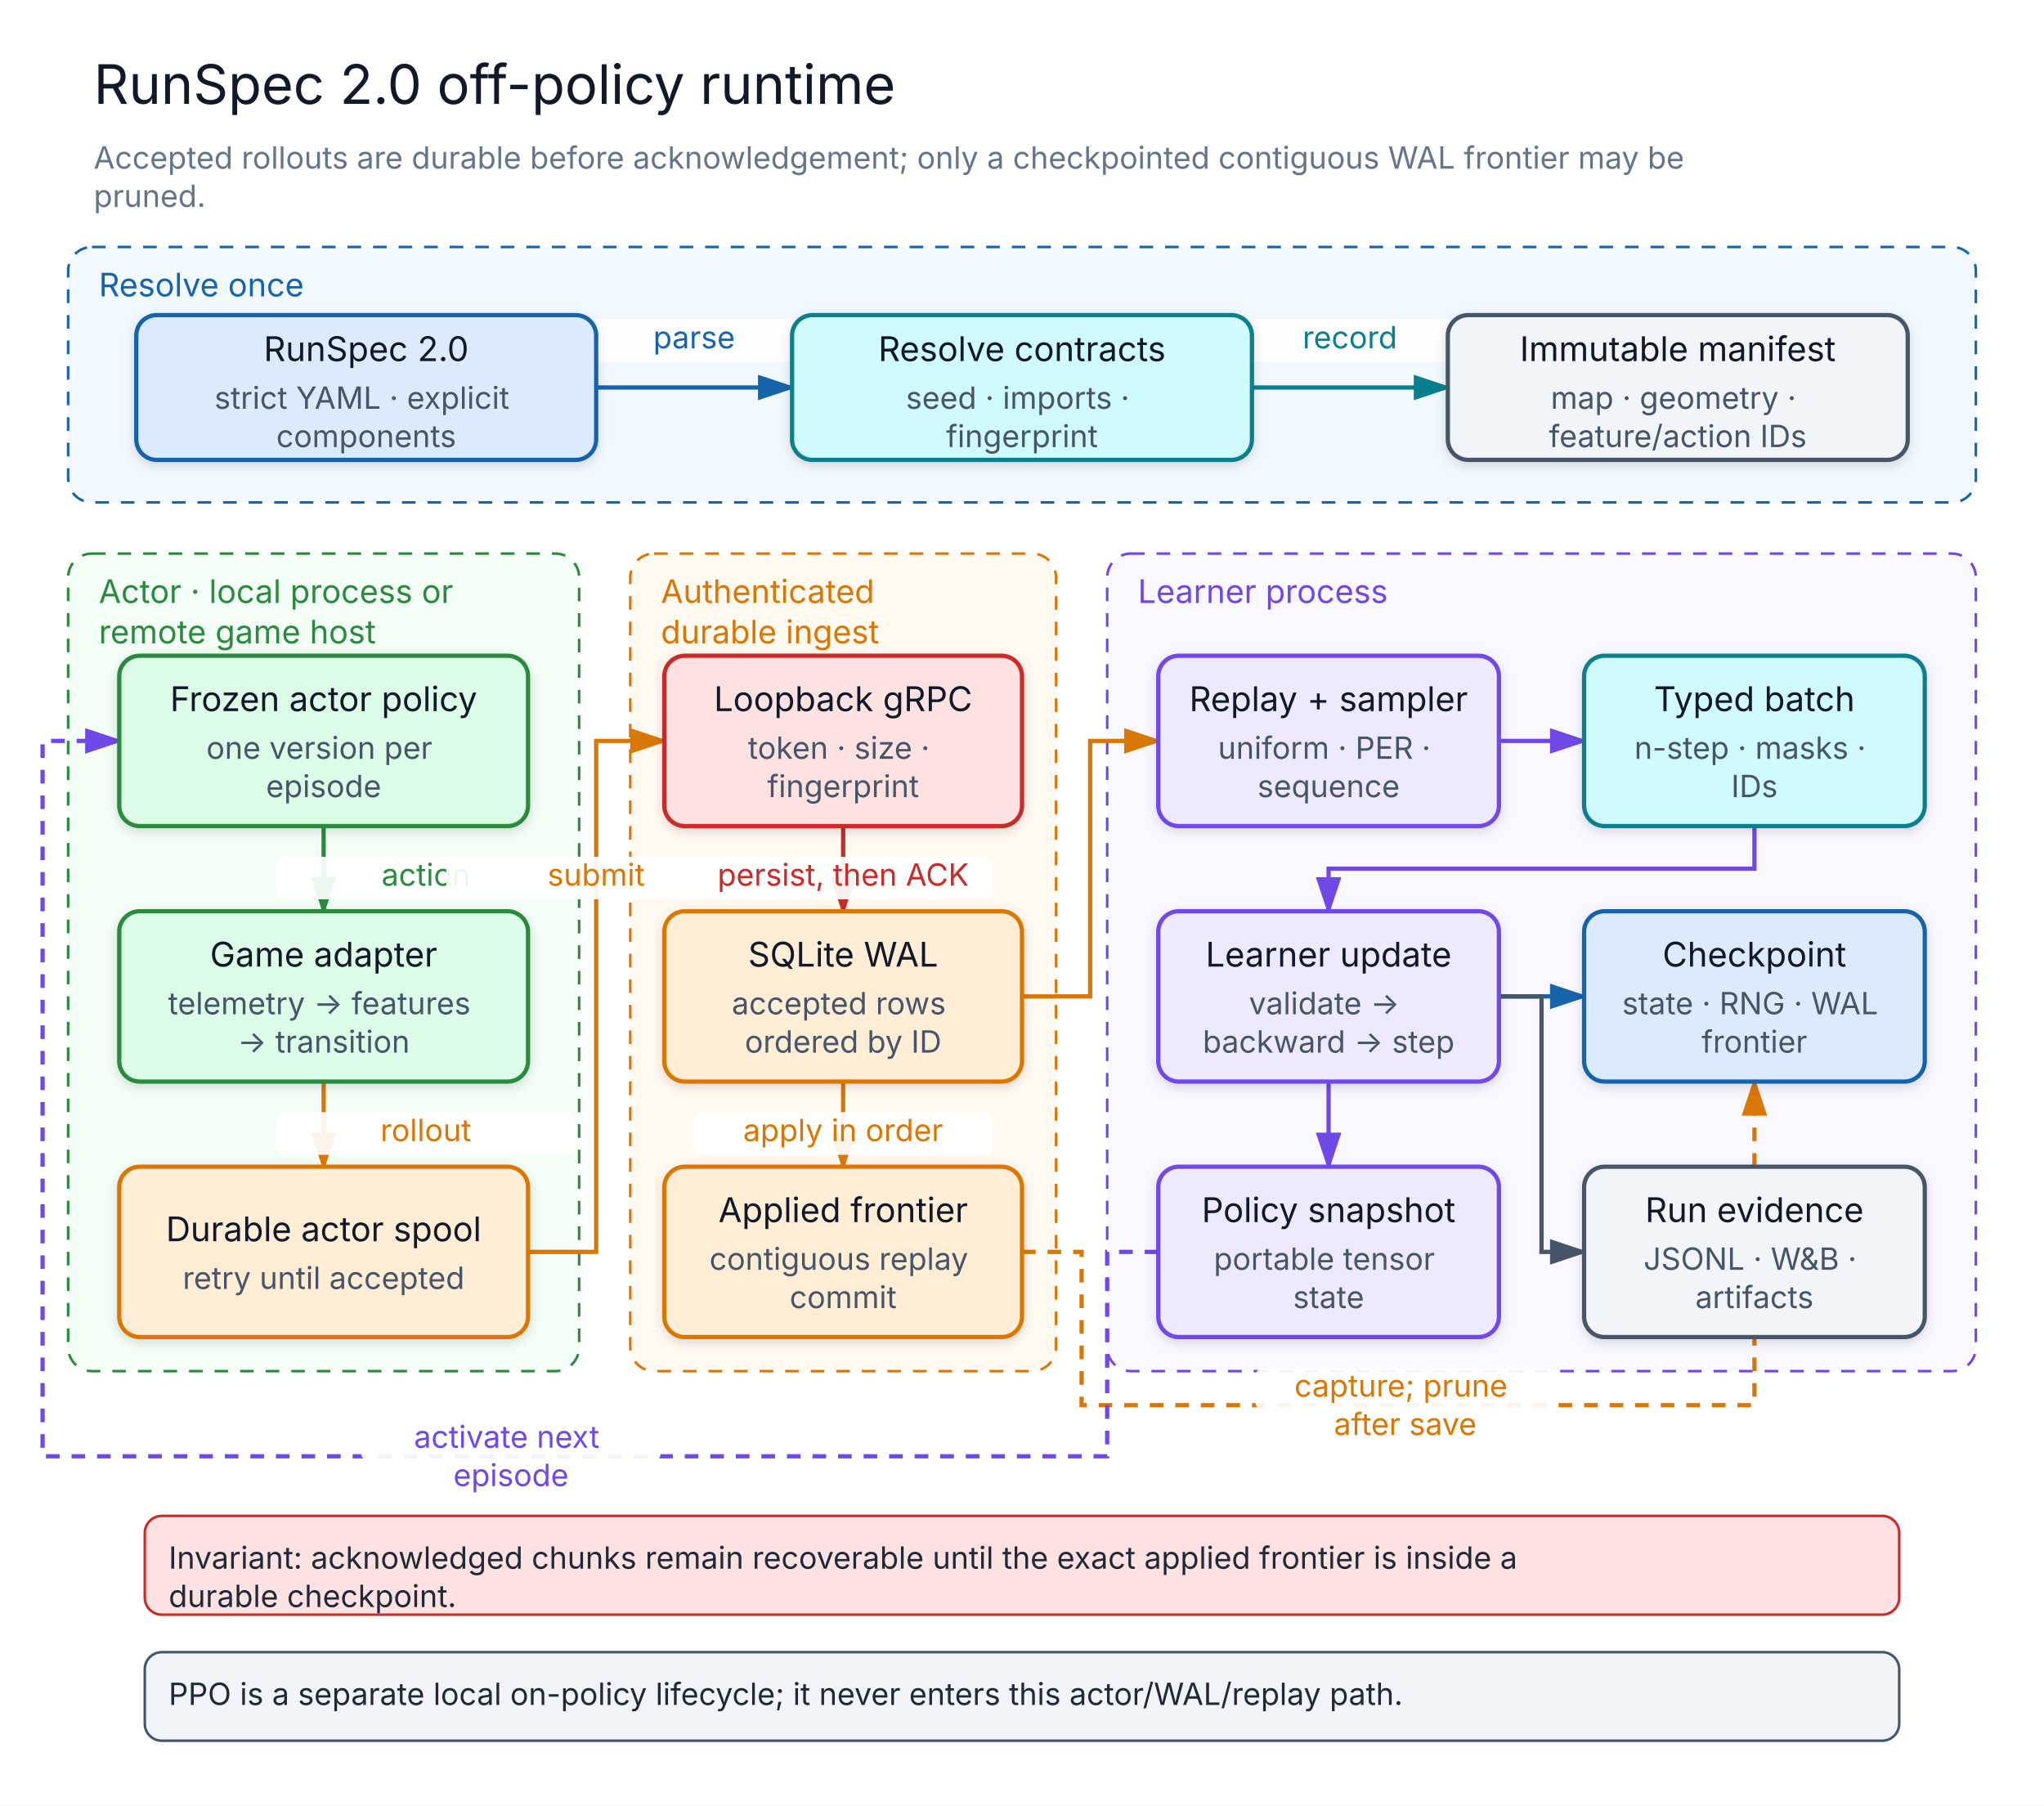
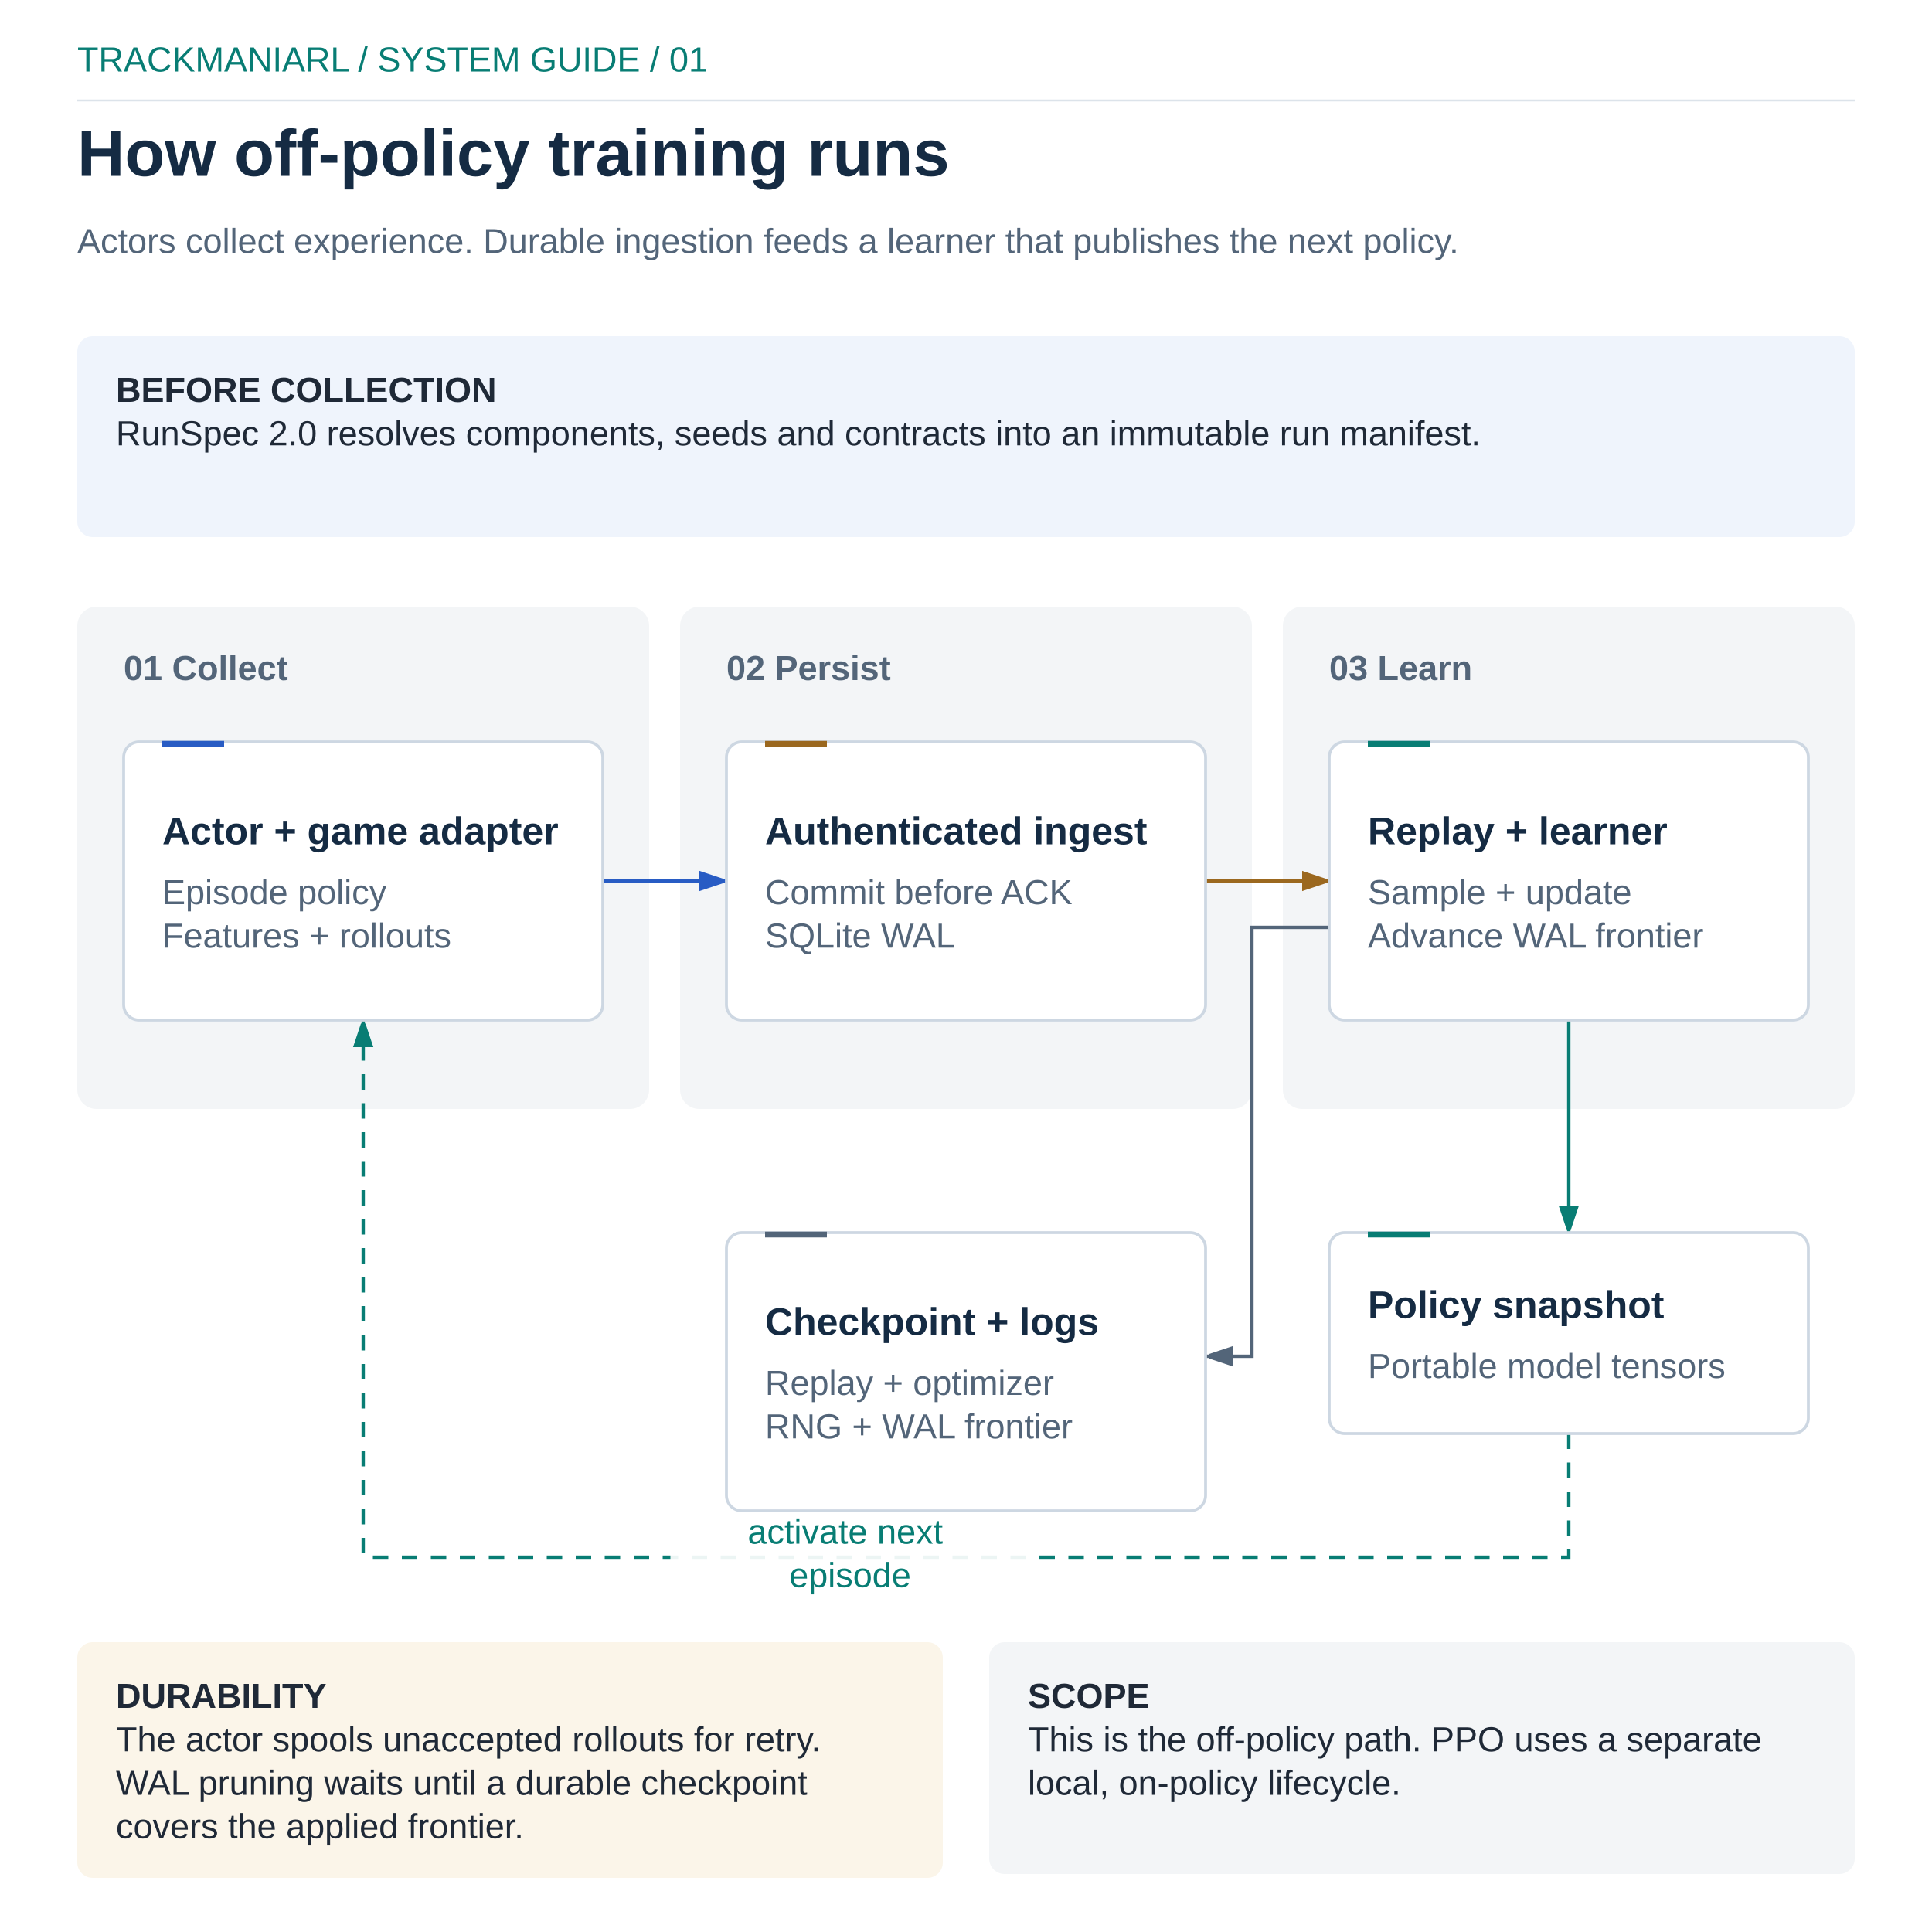
- <svg xmlns="http://www.w3.org/2000/svg" width="1200" height="1060" viewBox="0 0 1200 1060">
+ <svg xmlns="http://www.w3.org/2000/svg" width="1000" height="1000" viewBox="0 0 1000 1000">
  <defs>
-     <marker id="arrow" markerWidth="10" markerHeight="10" refX="8" refY="3" orient="auto">
+     <marker id="arrow" markerWidth="7" markerHeight="7" refX="8" refY="3" orient="auto">
      <path d="M0,0 L0,6 L9,3 z" fill="context-stroke" />
    </marker>
    <filter id="shadow" x="-20%" y="-20%" width="140%" height="140%">
      <feDropShadow dx="0" dy="2" stdDeviation="3" flood-opacity=".14" />
    </filter>
  </defs>
  <rect width="100%" height="100%" fill="#ffffff" />
-   <text x="55" y="61" text-anchor="start" font-family="Inter,Arial,sans-serif" font-size="32" fill="#111827">
-     <tspan x="55" dy="0">RunSpec 2.0 off-policy runtime</tspan>
+   <text x="40" y="37" text-anchor="start" font-family="Arial,Helvetica,sans-serif" font-size="18" fill="#087d74">
+     <tspan x="40" dy="0">TRACKMANIARL / SYSTEM GUIDE / 01</tspan>
  </text>
-   <text x="55" y="99" text-anchor="start" font-family="Inter,Arial,sans-serif" font-size="18" fill="#64748b">
-     <tspan x="55" dy="0">Accepted rollouts are durable before acknowledgement; only a checkpointed contiguous WAL frontier may be</tspan>
-     <tspan x="55" dy="22.5">pruned.</tspan>
+   <path d="M40,52 H960" stroke="#dce3ea" stroke-width="1" />
+   <text font-weight="600" x="40" y="91" text-anchor="start" font-family="Arial,Helvetica,sans-serif" font-size="34" fill="#152b43">
+     <tspan x="40" dy="0">How off-policy training runs</tspan>
  </text>
-   <rect x="40" y="145" width="1120" height="150" rx="14" fill="#dbeafe" fill-opacity=".35" stroke="#1864ab" stroke-width="1.5" stroke-dasharray="8 7" />
-   <text x="58" y="174" text-anchor="start" font-family="Inter,Arial,sans-serif" font-size="19" fill="#1864ab">
-     <tspan x="58" dy="0">Resolve once</tspan>
+   <text x="40" y="131" text-anchor="start" font-family="Arial,Helvetica,sans-serif" font-size="18" fill="#536579">
+     <tspan x="40" dy="0">Actors collect experience. Durable ingestion feeds a learner that publishes the next policy.</tspan>
  </text>
-   <rect x="40" y="325" width="300" height="480" rx="14" fill="#dcfce7" fill-opacity=".35" stroke="#2b8a3e" stroke-width="1.5" stroke-dasharray="8 7" />
-   <text x="58" y="354" text-anchor="start" font-family="Inter,Arial,sans-serif" font-size="19" fill="#2b8a3e">
-     <tspan x="58" dy="0">Actor · local process or</tspan>
-     <tspan x="58" dy="23.75">remote game host</tspan>
+   <rect x="40" y="314" width="296" height="260" rx="10" fill="#f3f5f7" stroke="none" />
+   <text font-weight="600" x="64" y="352" text-anchor="start" font-family="Arial,Helvetica,sans-serif" font-size="18" fill="#536579">
+     <tspan x="64" dy="0">01 Collect</tspan>
  </text>
-   <rect x="370" y="325" width="250" height="480" rx="14" fill="#ffedd5" fill-opacity=".35" stroke="#d97706" stroke-width="1.5" stroke-dasharray="8 7" />
-   <text x="388" y="354" text-anchor="start" font-family="Inter,Arial,sans-serif" font-size="19" fill="#d97706">
-     <tspan x="388" dy="0">Authenticated</tspan>
-     <tspan x="388" dy="23.75">durable ingest</tspan>
+   <rect x="352" y="314" width="296" height="260" rx="10" fill="#f3f5f7" stroke="none" />
+   <text font-weight="600" x="376" y="352" text-anchor="start" font-family="Arial,Helvetica,sans-serif" font-size="18" fill="#536579">
+     <tspan x="376" dy="0">02 Persist</tspan>
  </text>
-   <rect x="650" y="325" width="510" height="480" rx="14" fill="#ede9fe" fill-opacity=".35" stroke="#7048e8" stroke-width="1.5" stroke-dasharray="8 7" />
-   <text x="668" y="354" text-anchor="start" font-family="Inter,Arial,sans-serif" font-size="19" fill="#7048e8">
-     <tspan x="668" dy="0">Learner process</tspan>
+   <rect x="664" y="314" width="296" height="260" rx="10" fill="#f3f5f7" stroke="none" />
+   <text font-weight="600" x="688" y="352" text-anchor="start" font-family="Arial,Helvetica,sans-serif" font-size="18" fill="#536579">
+     <tspan x="688" dy="0">03 Learn</tspan>
  </text>
-   <polyline points="350,227.5 465,227.5" fill="none" stroke="#1864ab" stroke-width="2.5" marker-end="url(#arrow)" />
-   <rect x="319.5" y="187.5" width="176" height="25" rx="5" fill="#ffffff" fill-opacity=".92" />
-   <text x="407.5" y="204.5" text-anchor="middle" font-family="Inter,Arial,sans-serif" font-size="18" fill="#1864ab">
-     <tspan x="407.5" dy="0">parse</tspan>
-   </text>
-   <polyline points="735,227.5 850,227.5" fill="none" stroke="#087f8c" stroke-width="2.5" marker-end="url(#arrow)" />
-   <rect x="704.5" y="187.5" width="176" height="25" rx="5" fill="#ffffff" fill-opacity=".92" />
-   <text x="792.5" y="204.5" text-anchor="middle" font-family="Inter,Arial,sans-serif" font-size="18" fill="#087f8c">
-     <tspan x="792.5" dy="0">record</tspan>
-   </text>
-   <polyline points="190,485 190,535" fill="none" stroke="#2b8a3e" stroke-width="2.5" marker-end="url(#arrow)" />
-   <rect x="162" y="503" width="176" height="25" rx="5" fill="#ffffff" fill-opacity=".92" />
-   <text x="250.0" y="520" text-anchor="middle" font-family="Inter,Arial,sans-serif" font-size="18" fill="#2b8a3e">
-     <tspan x="250.0" dy="0">action</tspan>
-   </text>
-   <polyline points="190,635 190,685" fill="none" stroke="#d97706" stroke-width="2.5" marker-end="url(#arrow)" />
-   <rect x="162" y="653" width="176" height="25" rx="5" fill="#ffffff" fill-opacity=".92" />
-   <text x="250.0" y="670" text-anchor="middle" font-family="Inter,Arial,sans-serif" font-size="18" fill="#d97706">
-     <tspan x="250.0" dy="0">rollout</tspan>
-   </text>
-   <polyline points="310,735 350,735 350,435 390,435" fill="none" stroke="#d97706" stroke-width="2.5" marker-end="url(#arrow)" />
-   <rect x="262" y="503" width="176" height="25" rx="5" fill="#ffffff" fill-opacity=".92" />
-   <text x="350.0" y="520" text-anchor="middle" font-family="Inter,Arial,sans-serif" font-size="18" fill="#d97706">
-     <tspan x="350.0" dy="0">submit</tspan>
-   </text>
-   <polyline points="495,485 495,535" fill="none" stroke="#c92a2a" stroke-width="2.5" marker-end="url(#arrow)" />
-   <rect x="407" y="503" width="176" height="25" rx="5" fill="#ffffff" fill-opacity=".92" />
-   <text x="495.0" y="520" text-anchor="middle" font-family="Inter,Arial,sans-serif" font-size="18" fill="#c92a2a">
-     <tspan x="495.0" dy="0">persist, then ACK</tspan>
-   </text>
-   <polyline points="495,635 495,685" fill="none" stroke="#d97706" stroke-width="2.5" marker-end="url(#arrow)" />
-   <rect x="407" y="653" width="176" height="25" rx="5" fill="#ffffff" fill-opacity=".92" />
-   <text x="495.0" y="670" text-anchor="middle" font-family="Inter,Arial,sans-serif" font-size="18" fill="#d97706">
-     <tspan x="495.0" dy="0">apply in order</tspan>
-   </text>
-   <polyline points="600,585 640,585 640,435 680,435" fill="none" stroke="#d97706" stroke-width="2.5" marker-end="url(#arrow)" />
-   <polyline points="880,435.0 930,435.0" fill="none" stroke="#7048e8" stroke-width="2.5" marker-end="url(#arrow)" />
-   <polyline points="1030,485 1030,510 780,510 780,535" fill="none" stroke="#7048e8" stroke-width="2.5" marker-end="url(#arrow)" />
-   <polyline points="880,585.0 930,585.0" fill="none" stroke="#1864ab" stroke-width="2.5" marker-end="url(#arrow)" />
-   <polyline points="600,735 635,735 635,825 1030,825 1030,635" fill="none" stroke="#d97706" stroke-width="2.5" stroke-dasharray="8 7" marker-end="url(#arrow)" />
-   <rect x="737" y="803" width="176" height="25" rx="5" fill="#ffffff" fill-opacity=".92" />
-   <text x="825.0" y="820" text-anchor="middle" font-family="Inter,Arial,sans-serif" font-size="18" fill="#d97706">
-     <tspan x="825.0" dy="0">capture; prune</tspan>
-     <tspan x="825.0" dy="22.5">after save</tspan>
-   </text>
-   <polyline points="780,635 780,685" fill="none" stroke="#7048e8" stroke-width="2.5" marker-end="url(#arrow)" />
-   <polyline points="880,585 905,585 905,735 930,735" fill="none" stroke="#475569" stroke-width="2.5" marker-end="url(#arrow)" />
-   <polyline points="680,735 650,735 650,855 25,855 25,435 70,435" fill="none" stroke="#7048e8" stroke-width="2.5" stroke-dasharray="8 7" marker-end="url(#arrow)" />
-   <rect x="212" y="833" width="176" height="25" rx="5" fill="#ffffff" fill-opacity=".92" />
-   <text x="300.0" y="850" text-anchor="middle" font-family="Inter,Arial,sans-serif" font-size="18" fill="#7048e8">
-     <tspan x="300.0" dy="0">activate next</tspan>
-     <tspan x="300.0" dy="22.5">episode</tspan>
-   </text>
-   <rect x="80" y="185" width="270" height="85" rx="12" fill="#dbeafe" stroke="#1864ab" stroke-width="2.5" filter="url(#shadow)" />
-   <text x="215.0" y="212" text-anchor="middle" font-family="Inter,Arial,sans-serif" font-size="20" fill="#111827">
-     <tspan x="215.0" dy="0">RunSpec 2.0</tspan>
-   </text>
-   <text x="215.0" y="240" text-anchor="middle" font-family="Inter,Arial,sans-serif" font-size="18" fill="#475569">
-     <tspan x="215.0" dy="0">strict YAML · explicit</tspan>
-     <tspan x="215.0" dy="22.5">components</tspan>
-   </text>
-   <rect x="465" y="185" width="270" height="85" rx="12" fill="#cffafe" stroke="#087f8c" stroke-width="2.5" filter="url(#shadow)" />
-   <text x="600.0" y="212" text-anchor="middle" font-family="Inter,Arial,sans-serif" font-size="20" fill="#111827">
-     <tspan x="600.0" dy="0">Resolve contracts</tspan>
-   </text>
-   <text x="600.0" y="240" text-anchor="middle" font-family="Inter,Arial,sans-serif" font-size="18" fill="#475569">
-     <tspan x="600.0" dy="0">seed · imports ·</tspan>
-     <tspan x="600.0" dy="22.5">fingerprint</tspan>
-   </text>
-   <rect x="850" y="185" width="270" height="85" rx="12" fill="#f1f5f9" stroke="#475569" stroke-width="2.5" filter="url(#shadow)" />
-   <text x="985.0" y="212" text-anchor="middle" font-family="Inter,Arial,sans-serif" font-size="20" fill="#111827">
-     <tspan x="985.0" dy="0">Immutable manifest</tspan>
-   </text>
-   <text x="985.0" y="240" text-anchor="middle" font-family="Inter,Arial,sans-serif" font-size="18" fill="#475569">
-     <tspan x="985.0" dy="0">map · geometry ·</tspan>
-     <tspan x="985.0" dy="22.5">feature/action IDs</tspan>
-   </text>
-   <rect x="70" y="385" width="240" height="100" rx="12" fill="#dcfce7" stroke="#2b8a3e" stroke-width="2.5" filter="url(#shadow)" />
-   <text x="190.0" y="417.5" text-anchor="middle" font-family="Inter,Arial,sans-serif" font-size="20" fill="#111827">
-     <tspan x="190.0" dy="0">Frozen actor policy</tspan>
-   </text>
-   <text x="190.0" y="445.5" text-anchor="middle" font-family="Inter,Arial,sans-serif" font-size="18" fill="#475569">
-     <tspan x="190.0" dy="0">one version per</tspan>
-     <tspan x="190.0" dy="22.5">episode</tspan>
-   </text>
-   <rect x="70" y="535" width="240" height="100" rx="12" fill="#dcfce7" stroke="#2b8a3e" stroke-width="2.5" filter="url(#shadow)" />
-   <text x="190.0" y="567.5" text-anchor="middle" font-family="Inter,Arial,sans-serif" font-size="20" fill="#111827">
-     <tspan x="190.0" dy="0">Game adapter</tspan>
-   </text>
-   <text x="190.0" y="595.5" text-anchor="middle" font-family="Inter,Arial,sans-serif" font-size="18" fill="#475569">
-     <tspan x="190.0" dy="0">telemetry → features</tspan>
-     <tspan x="190.0" dy="22.5">→ transition</tspan>
-   </text>
-   <rect x="70" y="685" width="240" height="100" rx="12" fill="#ffedd5" stroke="#d97706" stroke-width="2.5" filter="url(#shadow)" />
-   <text x="190.0" y="728.75" text-anchor="middle" font-family="Inter,Arial,sans-serif" font-size="20" fill="#111827">
-     <tspan x="190.0" dy="0">Durable actor spool</tspan>
-   </text>
-   <text x="190.0" y="756.75" text-anchor="middle" font-family="Inter,Arial,sans-serif" font-size="18" fill="#475569">
-     <tspan x="190.0" dy="0">retry until accepted</tspan>
-   </text>
-   <rect x="390" y="385" width="210" height="100" rx="12" fill="#fee2e2" stroke="#c92a2a" stroke-width="2.5" filter="url(#shadow)" />
-   <text x="495.0" y="417.5" text-anchor="middle" font-family="Inter,Arial,sans-serif" font-size="20" fill="#111827">
-     <tspan x="495.0" dy="0">Loopback gRPC</tspan>
-   </text>
-   <text x="495.0" y="445.5" text-anchor="middle" font-family="Inter,Arial,sans-serif" font-size="18" fill="#475569">
-     <tspan x="495.0" dy="0">token · size ·</tspan>
-     <tspan x="495.0" dy="22.5">fingerprint</tspan>
-   </text>
-   <rect x="390" y="535" width="210" height="100" rx="12" fill="#ffedd5" stroke="#d97706" stroke-width="2.5" filter="url(#shadow)" />
-   <text x="495.0" y="567.5" text-anchor="middle" font-family="Inter,Arial,sans-serif" font-size="20" fill="#111827">
-     <tspan x="495.0" dy="0">SQLite WAL</tspan>
-   </text>
-   <text x="495.0" y="595.5" text-anchor="middle" font-family="Inter,Arial,sans-serif" font-size="18" fill="#475569">
-     <tspan x="495.0" dy="0">accepted rows</tspan>
-     <tspan x="495.0" dy="22.5">ordered by ID</tspan>
-   </text>
-   <rect x="390" y="685" width="210" height="100" rx="12" fill="#ffedd5" stroke="#d97706" stroke-width="2.5" filter="url(#shadow)" />
-   <text x="495.0" y="717.5" text-anchor="middle" font-family="Inter,Arial,sans-serif" font-size="20" fill="#111827">
-     <tspan x="495.0" dy="0">Applied frontier</tspan>
-   </text>
-   <text x="495.0" y="745.5" text-anchor="middle" font-family="Inter,Arial,sans-serif" font-size="18" fill="#475569">
-     <tspan x="495.0" dy="0">contiguous replay</tspan>
-     <tspan x="495.0" dy="22.5">commit</tspan>
-   </text>
-   <rect x="680" y="385" width="200" height="100" rx="12" fill="#ede9fe" stroke="#7048e8" stroke-width="2.5" filter="url(#shadow)" />
-   <text x="780.0" y="417.5" text-anchor="middle" font-family="Inter,Arial,sans-serif" font-size="20" fill="#111827">
-     <tspan x="780.0" dy="0">Replay + sampler</tspan>
-   </text>
-   <text x="780.0" y="445.5" text-anchor="middle" font-family="Inter,Arial,sans-serif" font-size="18" fill="#475569">
-     <tspan x="780.0" dy="0">uniform · PER ·</tspan>
-     <tspan x="780.0" dy="22.5">sequence</tspan>
-   </text>
-   <rect x="930" y="385" width="200" height="100" rx="12" fill="#cffafe" stroke="#087f8c" stroke-width="2.5" filter="url(#shadow)" />
-   <text x="1030.0" y="417.5" text-anchor="middle" font-family="Inter,Arial,sans-serif" font-size="20" fill="#111827">
-     <tspan x="1030.0" dy="0">Typed batch</tspan>
-   </text>
-   <text x="1030.0" y="445.5" text-anchor="middle" font-family="Inter,Arial,sans-serif" font-size="18" fill="#475569">
-     <tspan x="1030.0" dy="0">n-step · masks ·</tspan>
-     <tspan x="1030.0" dy="22.5">IDs</tspan>
-   </text>
-   <rect x="680" y="535" width="200" height="100" rx="12" fill="#ede9fe" stroke="#7048e8" stroke-width="2.5" filter="url(#shadow)" />
-   <text x="780.0" y="567.5" text-anchor="middle" font-family="Inter,Arial,sans-serif" font-size="20" fill="#111827">
-     <tspan x="780.0" dy="0">Learner update</tspan>
-   </text>
-   <text x="780.0" y="595.5" text-anchor="middle" font-family="Inter,Arial,sans-serif" font-size="18" fill="#475569">
-     <tspan x="780.0" dy="0">validate →</tspan>
-     <tspan x="780.0" dy="22.5">backward → step</tspan>
-   </text>
-   <rect x="930" y="535" width="200" height="100" rx="12" fill="#dbeafe" stroke="#1864ab" stroke-width="2.5" filter="url(#shadow)" />
-   <text x="1030.0" y="567.5" text-anchor="middle" font-family="Inter,Arial,sans-serif" font-size="20" fill="#111827">
-     <tspan x="1030.0" dy="0">Checkpoint</tspan>
-   </text>
-   <text x="1030.0" y="595.5" text-anchor="middle" font-family="Inter,Arial,sans-serif" font-size="18" fill="#475569">
-     <tspan x="1030.0" dy="0">state · RNG · WAL</tspan>
-     <tspan x="1030.0" dy="22.5">frontier</tspan>
-   </text>
-   <rect x="680" y="685" width="200" height="100" rx="12" fill="#ede9fe" stroke="#7048e8" stroke-width="2.5" filter="url(#shadow)" />
-   <text x="780.0" y="717.5" text-anchor="middle" font-family="Inter,Arial,sans-serif" font-size="20" fill="#111827">
-     <tspan x="780.0" dy="0">Policy snapshot</tspan>
-   </text>
-   <text x="780.0" y="745.5" text-anchor="middle" font-family="Inter,Arial,sans-serif" font-size="18" fill="#475569">
-     <tspan x="780.0" dy="0">portable tensor</tspan>
-     <tspan x="780.0" dy="22.5">state</tspan>
-   </text>
-   <rect x="930" y="685" width="200" height="100" rx="12" fill="#f1f5f9" stroke="#475569" stroke-width="2.5" filter="url(#shadow)" />
-   <text x="1030.0" y="717.5" text-anchor="middle" font-family="Inter,Arial,sans-serif" font-size="20" fill="#111827">
-     <tspan x="1030.0" dy="0">Run evidence</tspan>
-   </text>
-   <text x="1030.0" y="745.5" text-anchor="middle" font-family="Inter,Arial,sans-serif" font-size="18" fill="#475569">
-     <tspan x="1030.0" dy="0">JSONL · W&amp;B ·</tspan>
-     <tspan x="1030.0" dy="22.5">artifacts</tspan>
-   </text>
-   <rect x="85" y="890" width="1030" height="58" rx="10" fill="#fee2e2" stroke="#c92a2a" stroke-width="1.5" />
-   <text x="99" y="921" text-anchor="start" font-family="Inter,Arial,sans-serif" font-size="18" fill="#1f2937">
-     <tspan x="99" dy="0">Invariant: acknowledged chunks remain recoverable until the exact applied frontier is inside a</tspan>
-     <tspan x="99" dy="22.5">durable checkpoint.</tspan>
-   </text>
-   <rect x="85" y="970" width="1030" height="52" rx="10" fill="#f1f5f9" stroke="#475569" stroke-width="1.5" />
-   <text x="99" y="1001" text-anchor="start" font-family="Inter,Arial,sans-serif" font-size="18" fill="#1f2937">
-     <tspan x="99" dy="0">PPO is a separate local on-policy lifecycle; it never enters this actor/WAL/replay path.</tspan>
-   </text>
+   <g data-edge="e-actor-wal">
+     <polyline points="312,456.0 376,456.0" fill="none" stroke="#285cc4" stroke-width="1.75" marker-end="url(#arrow)" />
+   </g>
+   <g data-edge="e-wal-learner">
+     <polyline points="624,456.0 688,456.0" fill="none" stroke="#9b681f" stroke-width="1.75" marker-end="url(#arrow)" />
+   </g>
+   <g data-edge="e-learner-snapshot">
+     <polyline points="812.0,528 812.0,638" fill="none" stroke="#087d74" stroke-width="1.75" marker-end="url(#arrow)" />
+   </g>
+   <g data-edge="e-learner-evidence">
+     <polyline points="688,480 648,480 648,702 624,702" fill="none" stroke="#536579" stroke-width="1.75" marker-end="url(#arrow)" />
+   </g>
+   <g data-edge="e-snapshot-actor">
+     <polyline points="812,742 812,806 188,806 188,528" fill="none" stroke="#087d74" stroke-width="1.75" stroke-dasharray="8 7" marker-end="url(#arrow)" />
+     <rect x="347.0" y="780" width="186" height="51.0" rx="5" fill="#ffffff" fill-opacity=".92" />
+     <text x="440.0" y="799" text-anchor="middle" font-family="Arial,Helvetica,sans-serif" font-size="18" fill="#087d74">
+       <tspan x="440.0" dy="0">activate next</tspan>
+       <tspan x="440.0" dy="22.5">episode</tspan>
+     </text>
+   </g>
+   <g data-node="actor">
+     <rect x="64" y="384" width="248" height="144" rx="8" fill="#ffffff" stroke="#cdd7e2" stroke-width="1.5" />
+     <path d="M84,385 h32" stroke="#285cc4" stroke-width="3" />
+     <text font-weight="600" x="84.0" y="437.0" text-anchor="start" font-family="Arial,Helvetica,sans-serif" font-size="20" fill="#152b43">
+       <tspan x="84.0" dy="0">Actor + game adapter</tspan>
+     </text>
+     <text x="84.0" y="468.0" text-anchor="start" font-family="Arial,Helvetica,sans-serif" font-size="18" fill="#536579">
+       <tspan x="84.0" dy="0">Episode policy</tspan>
+       <tspan x="84.0" dy="22.5">Features + rollouts</tspan>
+     </text>
+   </g>
+   <g data-node="wal">
+     <rect x="376" y="384" width="248" height="144" rx="8" fill="#ffffff" stroke="#cdd7e2" stroke-width="1.5" />
+     <path d="M396,385 h32" stroke="#9b681f" stroke-width="3" />
+     <text font-weight="600" x="396.0" y="437.0" text-anchor="start" font-family="Arial,Helvetica,sans-serif" font-size="20" fill="#152b43">
+       <tspan x="396.0" dy="0">Authenticated ingest</tspan>
+     </text>
+     <text x="396.0" y="468.0" text-anchor="start" font-family="Arial,Helvetica,sans-serif" font-size="18" fill="#536579">
+       <tspan x="396.0" dy="0">Commit before ACK</tspan>
+       <tspan x="396.0" dy="22.5">SQLite WAL</tspan>
+     </text>
+   </g>
+   <g data-node="learner">
+     <rect x="688" y="384" width="248" height="144" rx="8" fill="#ffffff" stroke="#cdd7e2" stroke-width="1.5" />
+     <path d="M708,385 h32" stroke="#087d74" stroke-width="3" />
+     <text font-weight="600" x="708.0" y="437.0" text-anchor="start" font-family="Arial,Helvetica,sans-serif" font-size="20" fill="#152b43">
+       <tspan x="708.0" dy="0">Replay + learner</tspan>
+     </text>
+     <text x="708.0" y="468.0" text-anchor="start" font-family="Arial,Helvetica,sans-serif" font-size="18" fill="#536579">
+       <tspan x="708.0" dy="0">Sample + update</tspan>
+       <tspan x="708.0" dy="22.5">Advance WAL frontier</tspan>
+     </text>
+   </g>
+   <g data-node="snapshot">
+     <rect x="688" y="638" width="248" height="104" rx="8" fill="#ffffff" stroke="#cdd7e2" stroke-width="1.5" />
+     <path d="M708,639 h32" stroke="#087d74" stroke-width="3" />
+     <text font-weight="600" x="708.0" y="682.25" text-anchor="start" font-family="Arial,Helvetica,sans-serif" font-size="20" fill="#152b43">
+       <tspan x="708.0" dy="0">Policy snapshot</tspan>
+     </text>
+     <text x="708.0" y="713.25" text-anchor="start" font-family="Arial,Helvetica,sans-serif" font-size="18" fill="#536579">
+       <tspan x="708.0" dy="0">Portable model tensors</tspan>
+     </text>
+   </g>
+   <g data-node="evidence">
+     <rect x="376" y="638" width="248" height="144" rx="8" fill="#ffffff" stroke="#cdd7e2" stroke-width="1.5" />
+     <path d="M396,639 h32" stroke="#536579" stroke-width="3" />
+     <text font-weight="600" x="396.0" y="691.0" text-anchor="start" font-family="Arial,Helvetica,sans-serif" font-size="20" fill="#152b43">
+       <tspan x="396.0" dy="0">Checkpoint + logs</tspan>
+     </text>
+     <text x="396.0" y="722.0" text-anchor="start" font-family="Arial,Helvetica,sans-serif" font-size="18" fill="#536579">
+       <tspan x="396.0" dy="0">Replay + optimizer</tspan>
+       <tspan x="396.0" dy="22.5">RNG + WAL frontier</tspan>
+     </text>
+   </g>
+   <g data-note="resolve">
+     <rect x="40" y="174" width="920" height="104" rx="8" fill="#eff4fc" stroke="none" stroke-width="1.5" />
+     <text x="60" y="208" text-anchor="start" font-family="Arial,Helvetica,sans-serif" font-size="18" fill="#1f2937">
+       <tspan font-weight="600" x="60" dy="0">BEFORE COLLECTION</tspan>
+       <tspan x="60" dy="22.5">RunSpec 2.0 resolves components, seeds and contracts into an immutable run manifest.</tspan>
+     </text>
+   </g>
+   <g data-note="durability">
+     <rect x="40" y="850" width="448" height="122" rx="8" fill="#fbf5e9" stroke="none" stroke-width="1.5" />
+     <text x="60" y="884" text-anchor="start" font-family="Arial,Helvetica,sans-serif" font-size="18" fill="#1f2937">
+       <tspan font-weight="600" x="60" dy="0">DURABILITY</tspan>
+       <tspan x="60" dy="22.5">The actor spools unaccepted rollouts for retry.</tspan>
+       <tspan x="60" dy="22.5">WAL pruning waits until a durable checkpoint</tspan>
+       <tspan x="60" dy="22.5">covers the applied frontier.</tspan>
+     </text>
+   </g>
+   <g data-note="scope">
+     <rect x="512" y="850" width="448" height="120" rx="8" fill="#f3f5f7" stroke="none" stroke-width="1.5" />
+     <text x="532" y="884" text-anchor="start" font-family="Arial,Helvetica,sans-serif" font-size="18" fill="#1f2937">
+       <tspan font-weight="600" x="532" dy="0">SCOPE</tspan>
+       <tspan x="532" dy="22.5">This is the off-policy path. PPO uses a separate</tspan>
+       <tspan x="532" dy="22.5">local, on-policy lifecycle.</tspan>
+     </text>
+   </g>
</svg>
